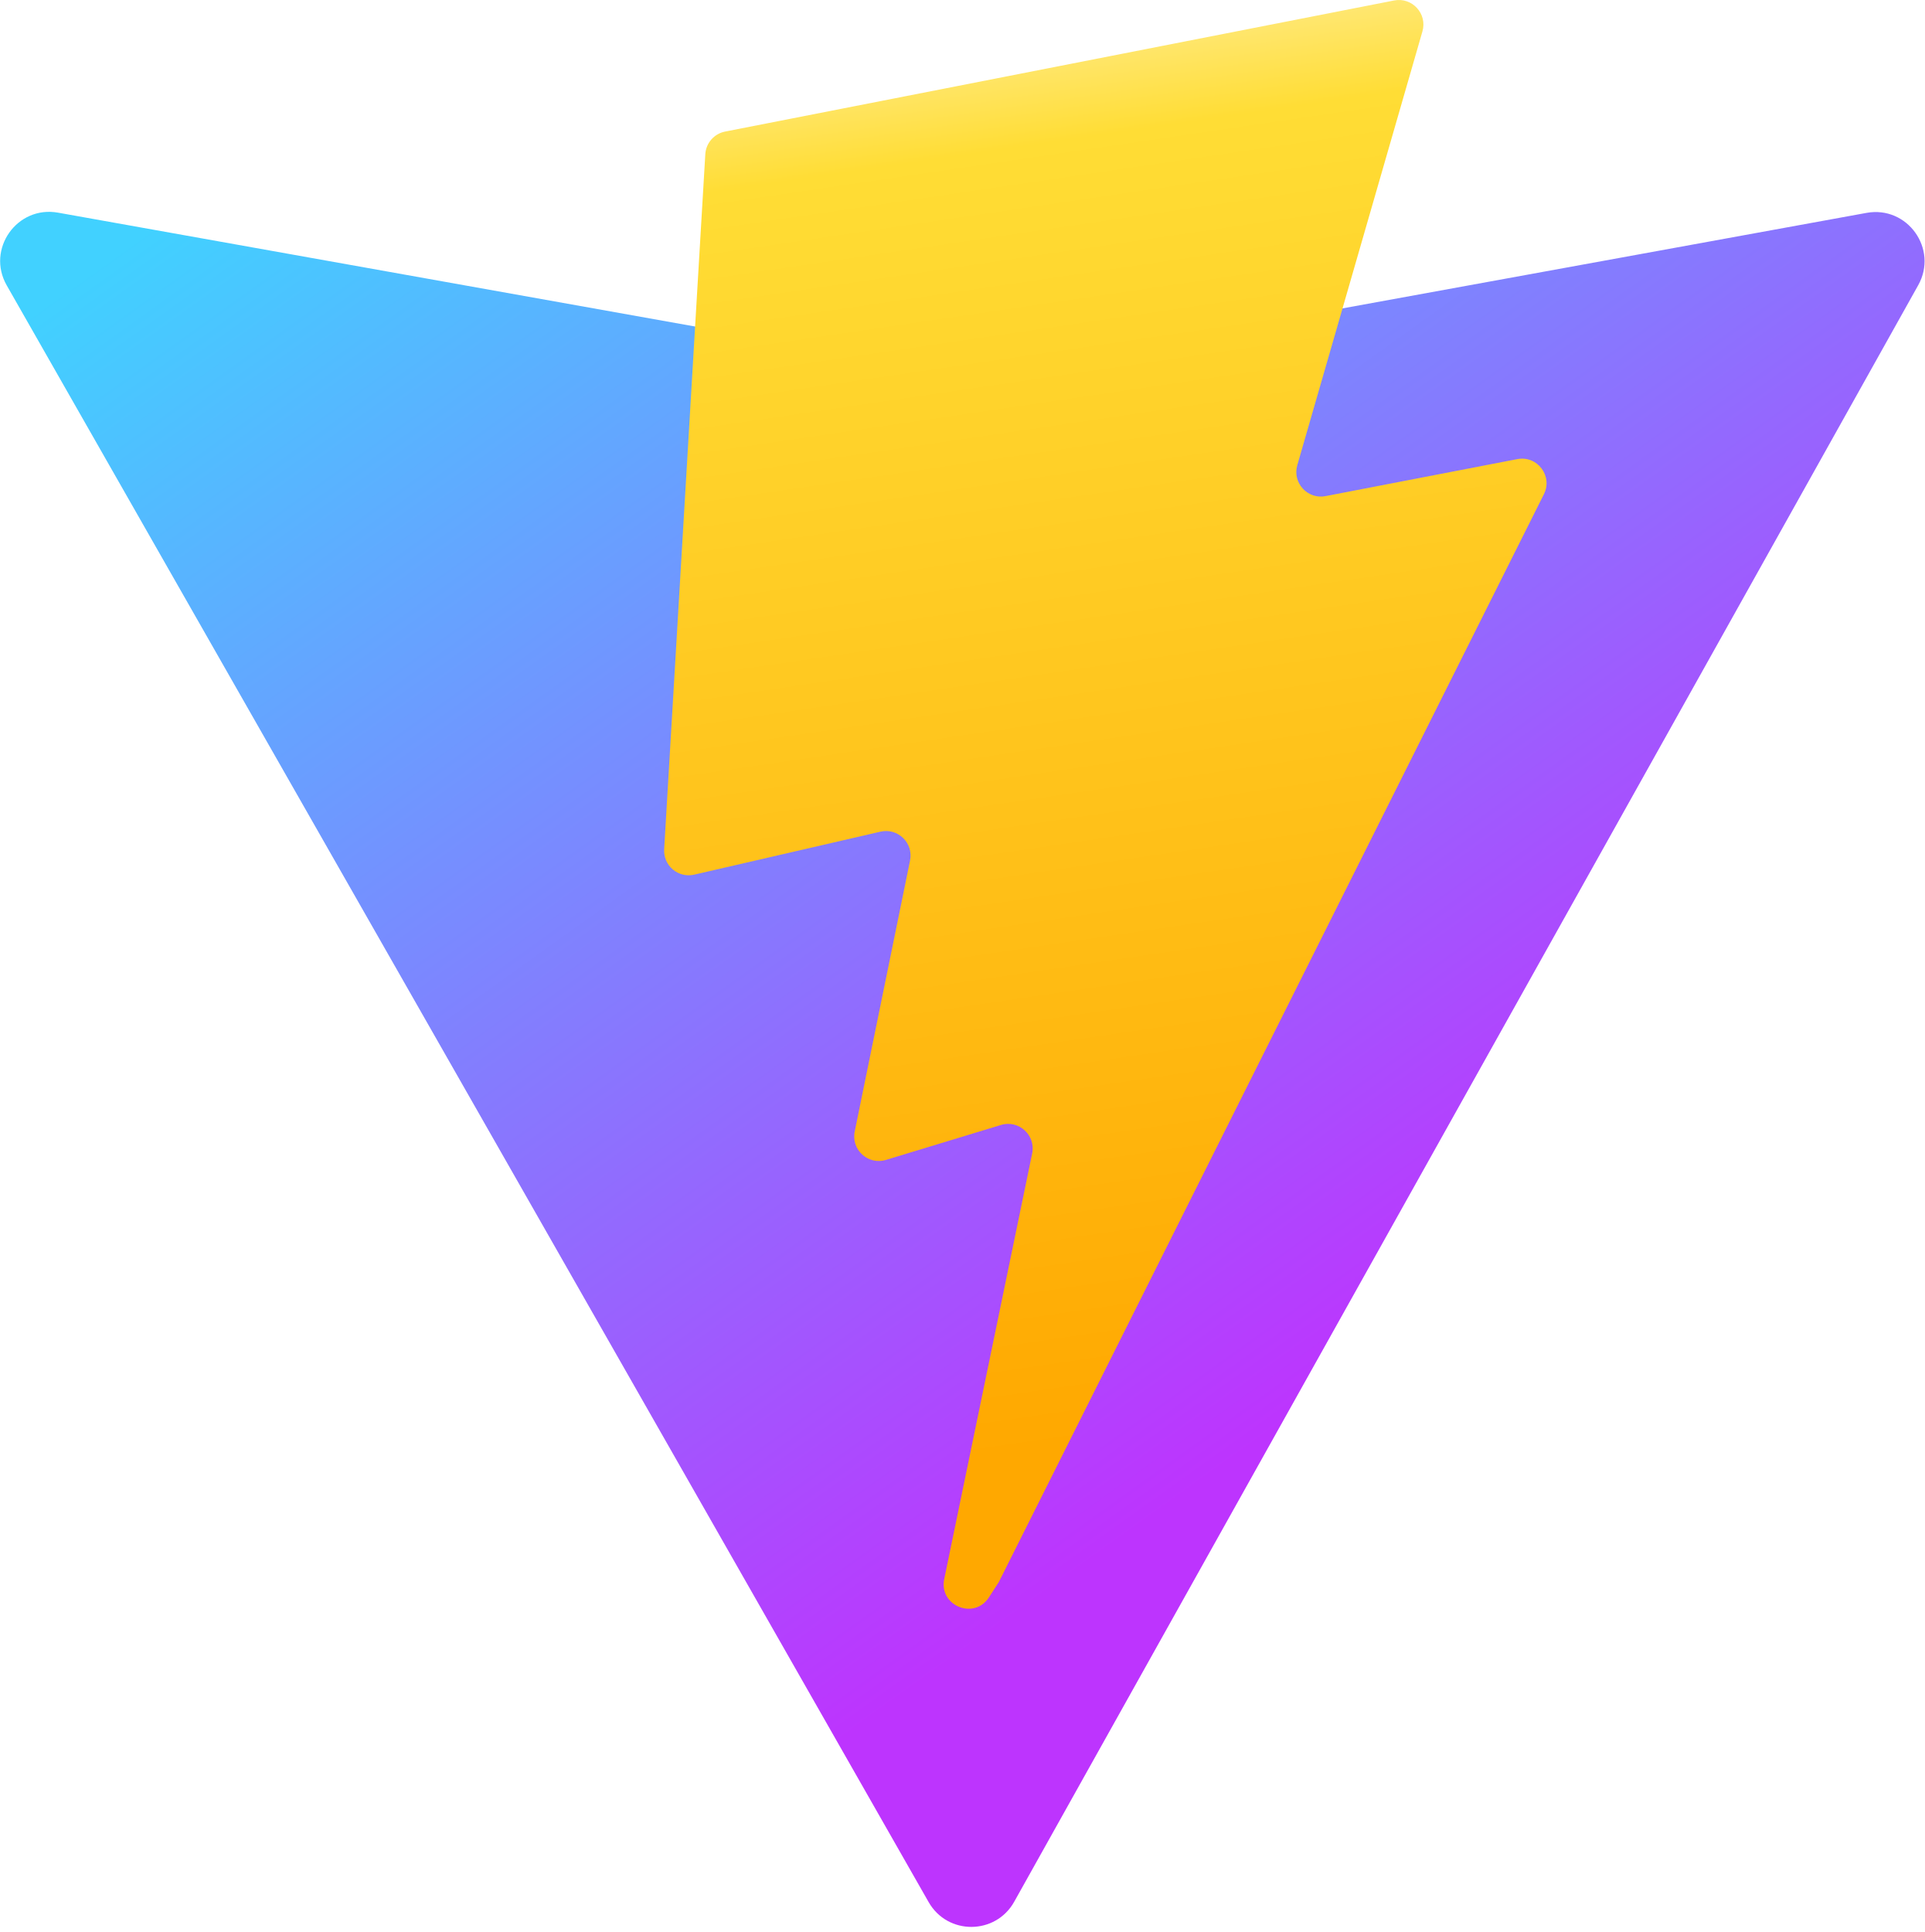
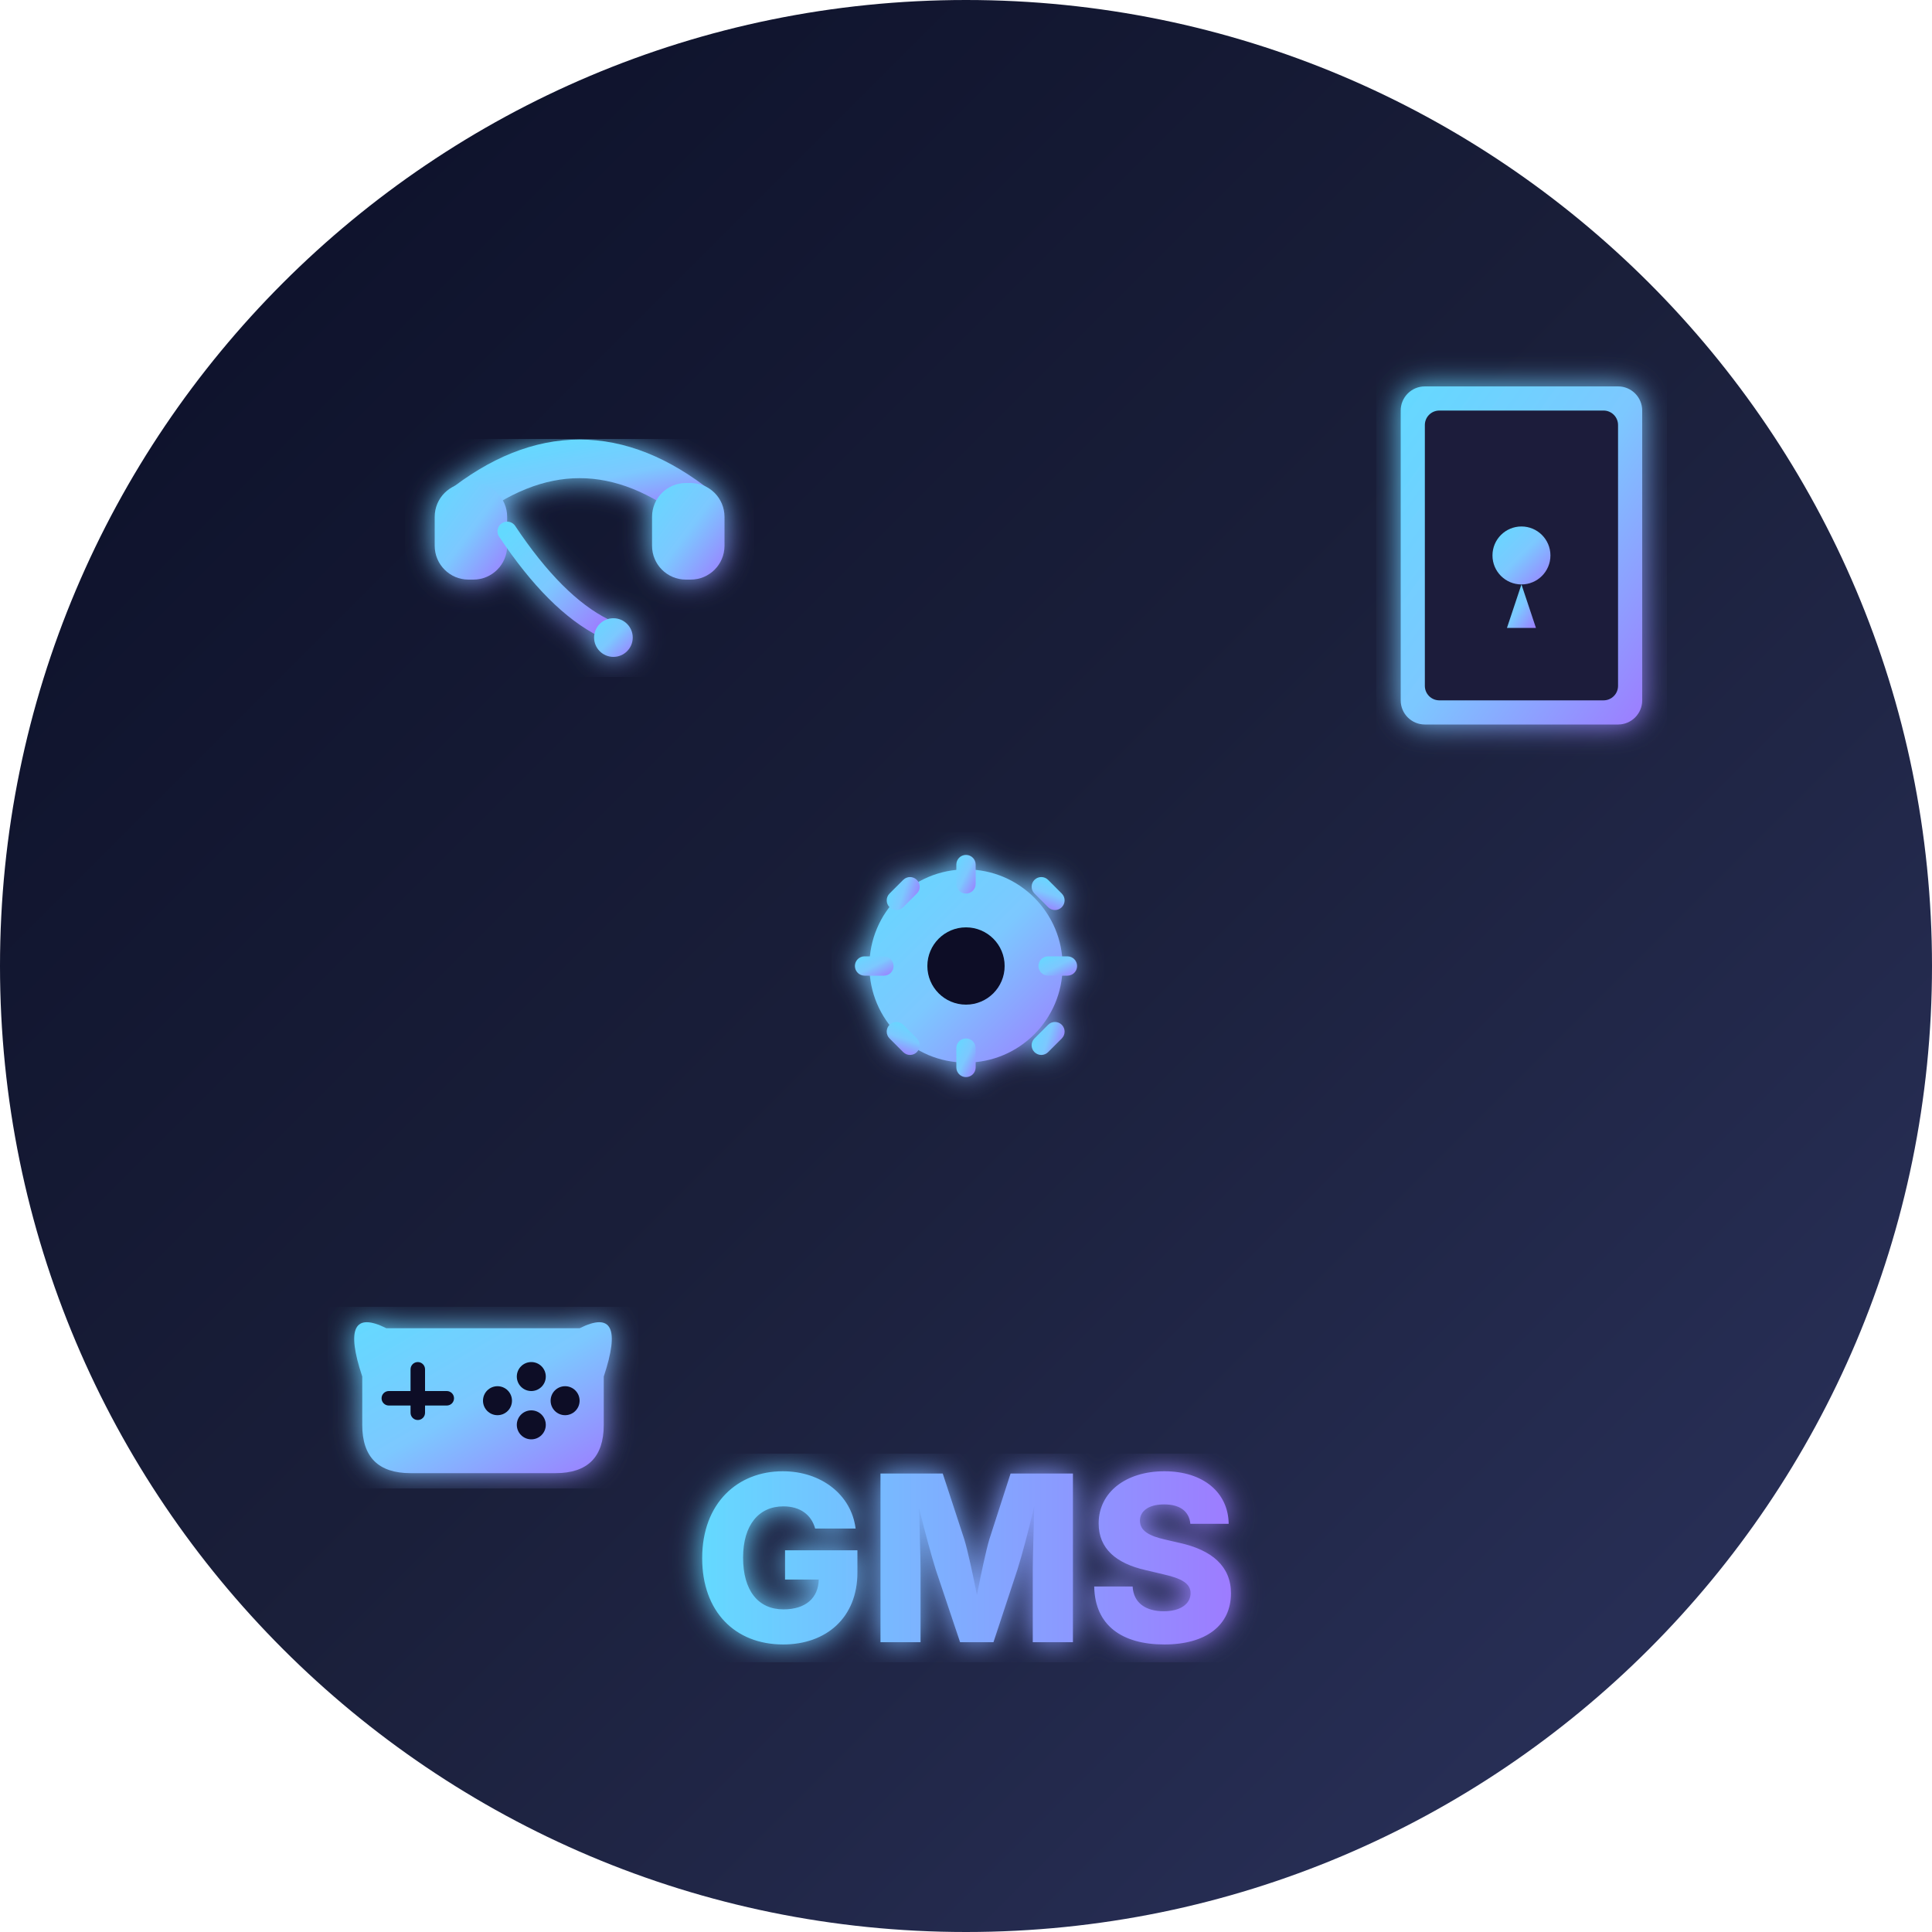
- <svg xmlns="http://www.w3.org/2000/svg" aria-hidden="true" role="img" class="iconify iconify--logos" width="31.88" height="32" preserveAspectRatio="xMidYMid meet" viewBox="0 0 256 257">
+ <svg xmlns="http://www.w3.org/2000/svg" viewBox="0 0 400 400" width="32" height="32">
  <defs>
-     <linearGradient id="IconifyId1813088fe1fbc01fb466" x1="-.828%" x2="57.636%" y1="7.652%" y2="78.411%">
-       <stop offset="0%" stop-color="#41D1FF" />
-       <stop offset="100%" stop-color="#BD34FE" />
+     <linearGradient id="bgGradient" x1="0%" y1="0%" x2="100%" y2="100%">
+       <stop offset="0%" style="stop-color:#0a0e27;stop-opacity:1" />
+       <stop offset="50%" style="stop-color:#1a1f3a;stop-opacity:1" />
+       <stop offset="100%" style="stop-color:#2d3561;stop-opacity:1" />
    </linearGradient>
-     <linearGradient id="IconifyId1813088fe1fbc01fb467" x1="43.376%" x2="50.316%" y1="2.242%" y2="89.03%">
-       <stop offset="0%" stop-color="#FFEA83" />
-       <stop offset="8.333%" stop-color="#FFDD35" />
-       <stop offset="100%" stop-color="#FFA800" />
+     <linearGradient id="accentGradient" x1="0%" y1="0%" x2="100%" y2="0%">
+       <stop offset="0%" style="stop-color:#64d9ff;stop-opacity:1" />
+       <stop offset="100%" style="stop-color:#9d7cff;stop-opacity:1" />
+     </linearGradient>
+     <linearGradient id="iconGradient" x1="0%" y1="0%" x2="100%" y2="100%">
+       <stop offset="0%" style="stop-color:#64d9ff;stop-opacity:1" />
+       <stop offset="50%" style="stop-color:#7cc8ff;stop-opacity:1" />
+       <stop offset="100%" style="stop-color:#9d7cff;stop-opacity:1" />
    </linearGradient>
  </defs>
-   <path fill="url(#IconifyId1813088fe1fbc01fb466)" d="M255.153 37.938L134.897 252.976c-2.483 4.44-8.862 4.466-11.382.048L.875 37.958c-2.746-4.814 1.371-10.646 6.827-9.67l120.385 21.517a6.537 6.537 0 0 0 2.322-.004l117.867-21.483c5.438-.991 9.574 4.796 6.877 9.62Z" />
-   <path fill="url(#IconifyId1813088fe1fbc01fb467)" d="M185.432.063L96.44 17.501a3.268 3.268 0 0 0-2.634 3.014l-5.474 92.456a3.268 3.268 0 0 0 3.997 3.378l24.777-5.718c2.318-.535 4.413 1.507 3.936 3.838l-7.361 36.047c-.495 2.426 1.782 4.5 4.151 3.78l15.304-4.649c2.372-.72 4.652 1.36 4.15 3.788l-11.698 56.621c-.732 3.542 3.979 5.473 5.943 2.437l1.313-2.028l72.516-144.72c1.215-2.423-.88-5.186-3.54-4.672l-25.505 4.922c-2.396.462-4.435-1.77-3.759-4.114l16.646-57.705c.677-2.35-1.37-4.583-3.769-4.113Z" />
+   <circle cx="200" cy="200" r="200" fill="url(#bgGradient)" />
+   <g transform="translate(80, 80)" class="glow">
+     <path d="M 15 25 Q 40 5, 65 25" fill="none" stroke="url(#iconGradient)" stroke-width="8" stroke-linecap="round" />
+     <rect x="10" y="20" width="15" height="20" rx="7" fill="url(#iconGradient)" />
+     <rect x="55" y="20" width="15" height="20" rx="7" fill="url(#iconGradient)" />
+     <path d="M 25 30 Q 35 45, 45 50" fill="none" stroke="url(#iconGradient)" stroke-width="4" stroke-linecap="round" />
+     <circle cx="47" cy="52" r="4" fill="url(#iconGradient)" />
+   </g>
+   <g transform="translate(60, 260)" class="glow">
+     <path d="M 20 15 Q 10 10, 15 25 L 15 35 Q 15 45, 25 45 L 55 45 Q 65 45, 65 35 L 65 25 Q 70 10, 60 15 Z" fill="url(#iconGradient)" />
+     <rect x="25" y="22" width="3" height="12" rx="1.5" fill="#0a0e27" />
+     <rect x="19" y="28" width="15" height="3" rx="1.5" fill="#0a0e27" />
+     <circle cx="50" cy="25" r="3" fill="#0a0e27" />
+     <circle cx="57" cy="30" r="3" fill="#0a0e27" />
+     <circle cx="50" cy="35" r="3" fill="#0a0e27" />
+     <circle cx="43" cy="30" r="3" fill="#0a0e27" />
+   </g>
+   <g transform="translate(175, 175)" class="glow">
+     <circle cx="25" cy="25" r="20" fill="url(#iconGradient)" />
+     <circle cx="25" cy="25" r="8" fill="#0a0e27" />
+     <g fill="url(#iconGradient)">
+       <rect x="23" y="2" width="4" height="8" rx="2" />
+       <rect x="38" y="8" width="8" height="4" rx="2" transform="rotate(45 42 10)" />
+       <rect x="40" y="23" width="8" height="4" rx="2" />
+       <rect x="38" y="38" width="8" height="4" rx="2" transform="rotate(-45 42 40)" />
+       <rect x="23" y="40" width="4" height="8" rx="2" />
+       <rect x="8" y="38" width="8" height="4" rx="2" transform="rotate(45 12 40)" />
+       <rect x="2" y="23" width="8" height="4" rx="2" />
+       <rect x="8" y="8" width="8" height="4" rx="2" transform="rotate(-45 12 10)" />
+     </g>
+   </g>
+   <g transform="translate(280, 70)" class="glow">
+     <rect x="10" y="10" width="50" height="70" rx="5" fill="url(#iconGradient)" />
+     <rect x="15" y="15" width="40" height="60" rx="3" fill="#1a1f3a" />
+     <circle cx="35" cy="45" r="6" fill="url(#iconGradient)" />
+     <path d="M 35 51 L 32 60 L 38 60 Z" fill="url(#iconGradient)" />
+   </g>
+   <g transform="translate(200, 340)" class="glow">
+     <text x="0" y="0" font-family="Inter, Arial, sans-serif" font-size="48" font-weight="800" text-anchor="middle" fill="url(#accentGradient)">GMS</text>
+   </g>
+   <defs>
+     <filter id="glow">
+       <feGaussianBlur stdDeviation="3" result="coloredBlur" />
+       <feMerge>
+         <feMergeNode in="coloredBlur" />
+         <feMergeNode in="SourceGraphic" />
+       </feMerge>
+     </filter>
+   </defs>
+   <style>
+     .glow { filter: url(#glow); }
+   </style>
</svg>
